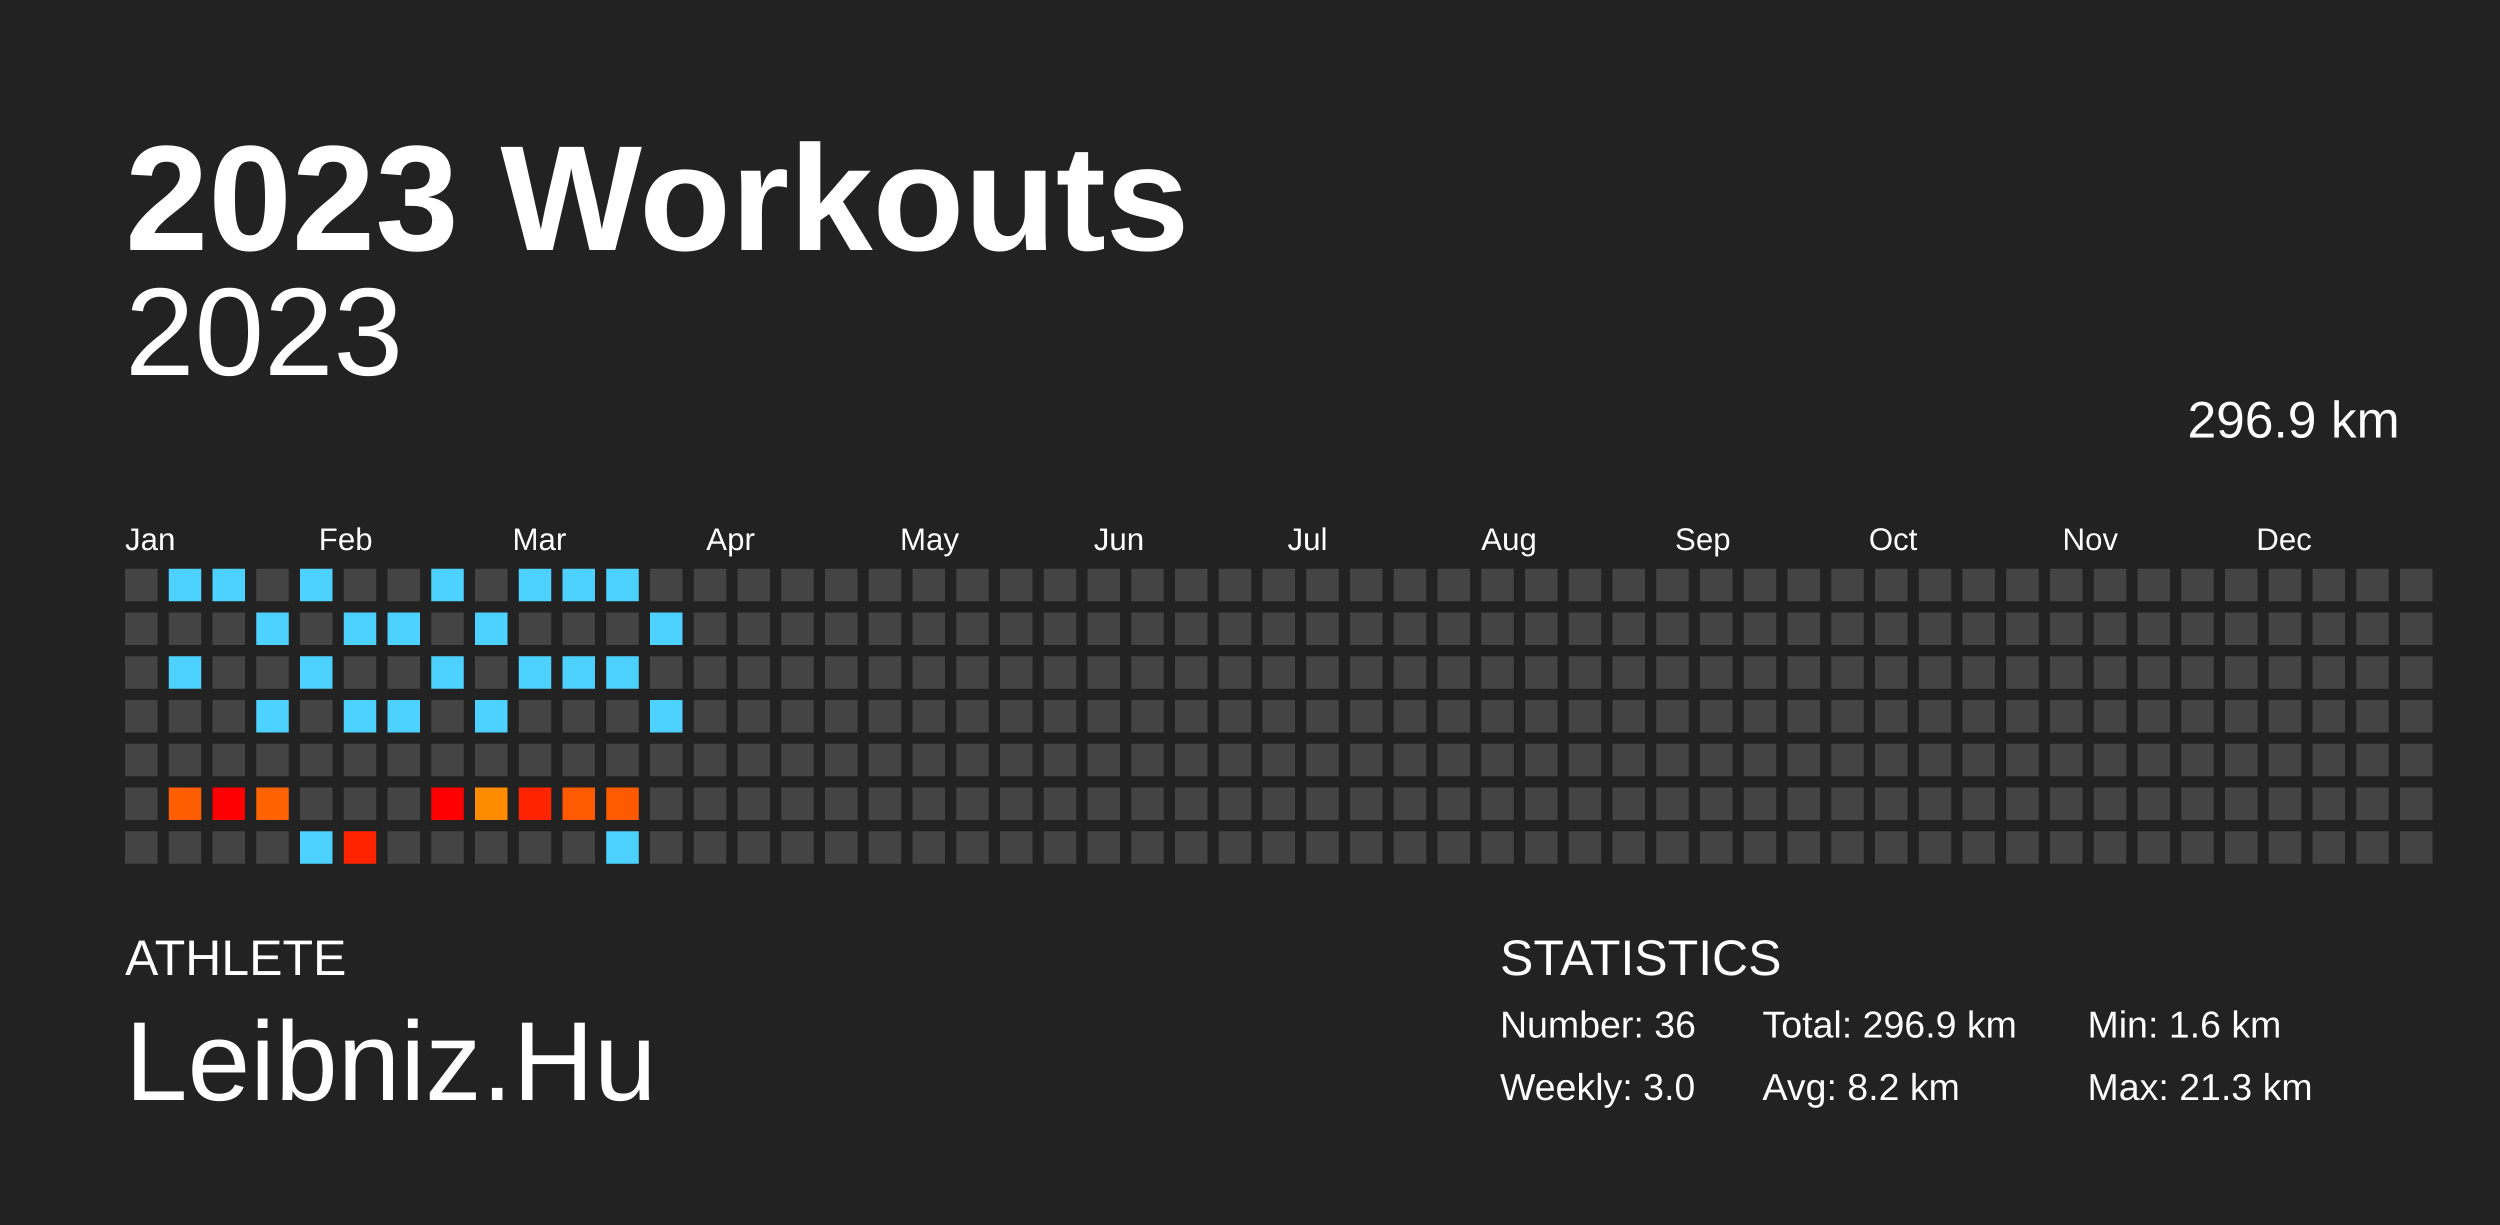
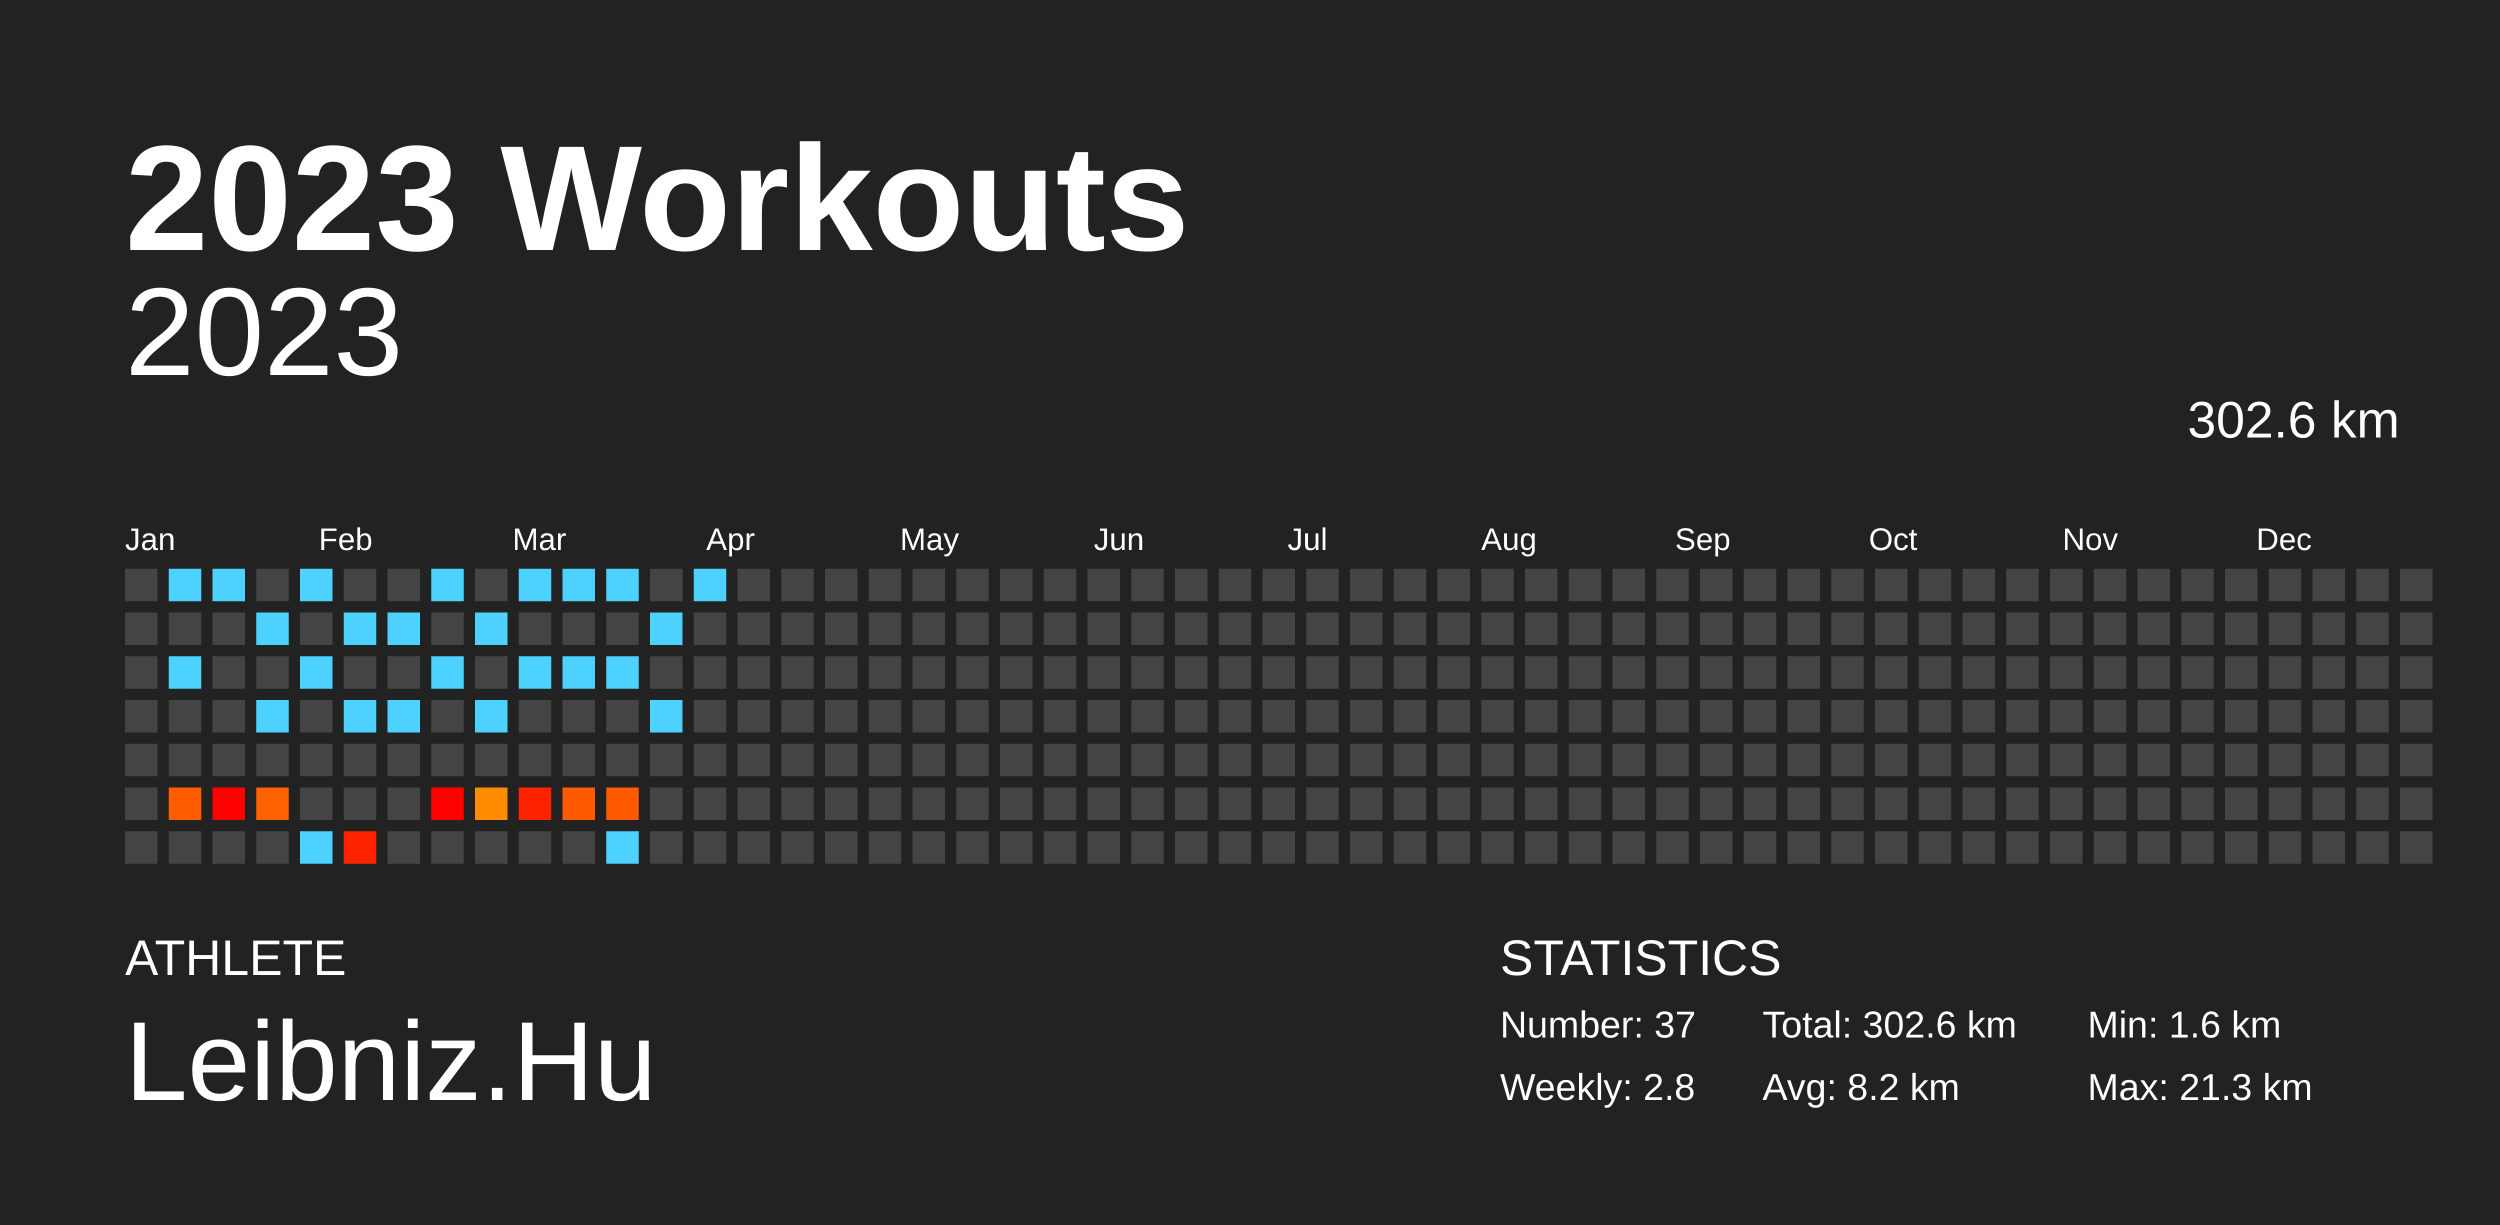
<svg xmlns="http://www.w3.org/2000/svg" baseProfile="full" height="98mm" version="1.1" viewBox="0,0,200,98" width="200mm">
  <defs />
  <rect fill="#222222" height="98" width="200" x="0" y="0" />
  <text fill="#FFFFFF" style="font-size:12px; font-family:Arial; font-weight:bold;" x="10" y="20">2023 Workouts</text>
  <text fill="#FFFFFF" style="font-size:4px; font-family:Arial" x="10" y="78">ATHLETE</text>
  <text fill="#FFFFFF" style="font-size:9px; font-family:Arial" x="10" y="88">Leibniz.Hu</text>
  <text fill="#FFFFFF" style="font-size:4px; font-family:Arial" x="120" y="78">STATISTICS</text>
-   <text fill="#FFFFFF" style="font-size:3px; font-family:Arial" x="120" y="83">Number: 36</text>
-   <text fill="#FFFFFF" style="font-size:3px; font-family:Arial" x="120" y="88">Weekly: 3.0</text>
-   <text fill="#FFFFFF" style="font-size:3px; font-family:Arial" x="141" y="83">Total: 296.9 km</text>
+   <text fill="#FFFFFF" style="font-size:3px; font-family:Arial" x="120" y="83">Number: 37</text>
+   <text fill="#FFFFFF" style="font-size:3px; font-family:Arial" x="120" y="88">Weekly: 2.8</text>
+   <text fill="#FFFFFF" style="font-size:3px; font-family:Arial" x="141" y="83">Total: 302.6 km</text>
  <text fill="#FFFFFF" style="font-size:3px; font-family:Arial" x="141" y="88">Avg: 8.2 km</text>
  <text fill="#FFFFFF" style="font-size:3px; font-family:Arial" x="167" y="83">Min: 1.6 km</text>
  <text fill="#FFFFFF" style="font-size:3px; font-family:Arial" x="167" y="88">Max: 21.3 km</text>
  <text alignment-baseline="hanging" fill="#FFFFFF" style="font-size:10.0px; font-family:Arial;" x="10" y="30">2023</text>
-   <text alignment-baseline="hanging" fill="#FFFFFF" style="font-size:4.125px; font-family:Arial;" x="175" y="35">296.9 km</text>
+   <text alignment-baseline="hanging" fill="#FFFFFF" style="font-size:4.125px; font-family:Arial;" x="175" y="35">302.6 km</text>
  <text fill="#FFFFFF" style="font-size:2.5px; font-family:Arial" x="10.0" y="44">Jan</text>
  <text fill="#FFFFFF" style="font-size:2.5px; font-family:Arial" x="25.5" y="44">Feb</text>
  <text fill="#FFFFFF" style="font-size:2.5px; font-family:Arial" x="41.0" y="44">Mar</text>
  <text fill="#FFFFFF" style="font-size:2.5px; font-family:Arial" x="56.5" y="44">Apr</text>
  <text fill="#FFFFFF" style="font-size:2.5px; font-family:Arial" x="72.0" y="44">May</text>
  <text fill="#FFFFFF" style="font-size:2.5px; font-family:Arial" x="87.5" y="44">Jun</text>
  <text fill="#FFFFFF" style="font-size:2.5px; font-family:Arial" x="103.0" y="44">Jul</text>
  <text fill="#FFFFFF" style="font-size:2.5px; font-family:Arial" x="118.5" y="44">Aug</text>
  <text fill="#FFFFFF" style="font-size:2.5px; font-family:Arial" x="134.0" y="44">Sep</text>
  <text fill="#FFFFFF" style="font-size:2.5px; font-family:Arial" x="149.5" y="44">Oct</text>
  <text fill="#FFFFFF" style="font-size:2.5px; font-family:Arial" x="165.0" y="44">Nov</text>
  <text fill="#FFFFFF" style="font-size:2.5px; font-family:Arial" x="180.5" y="44">Dec</text>
  <rect fill="#444444" height="2.6" width="2.6" x="10.0" y="45.5" />
  <rect fill="#444444" height="2.6" width="2.6" x="10.0" y="49.0" />
  <rect fill="#444444" height="2.6" width="2.6" x="10.0" y="52.5" />
  <rect fill="#444444" height="2.6" width="2.6" x="10.0" y="56.0" />
  <rect fill="#444444" height="2.6" width="2.6" x="10.0" y="59.5" />
  <rect fill="#444444" height="2.6" width="2.6" x="10.0" y="63.0" />
  <rect fill="#444444" height="2.6" width="2.6" x="10.0" y="66.5" />
  <rect fill="#4dd2ff" height="2.6" width="2.6" x="13.5" y="45.5" />
  <rect fill="#444444" height="2.6" width="2.6" x="13.5" y="49.0" />
  <rect fill="#4dd2ff" height="2.6" width="2.6" x="13.5" y="52.5" />
  <rect fill="#444444" height="2.6" width="2.6" x="13.5" y="56.0" />
  <rect fill="#444444" height="2.6" width="2.6" x="13.5" y="59.5" />
  <rect fill="#ff5e00" height="2.6" width="2.6" x="13.5" y="63.0" />
  <rect fill="#444444" height="2.6" width="2.6" x="13.5" y="66.5" />
  <rect fill="#4dd2ff" height="2.6" width="2.6" x="17.0" y="45.5" />
  <rect fill="#444444" height="2.6" width="2.6" x="17.0" y="49.0" />
  <rect fill="#444444" height="2.6" width="2.6" x="17.0" y="52.5" />
  <rect fill="#444444" height="2.6" width="2.6" x="17.0" y="56.0" />
  <rect fill="#444444" height="2.6" width="2.6" x="17.0" y="59.5" />
  <rect fill="red" height="2.6" width="2.6" x="17.0" y="63.0" />
  <rect fill="#444444" height="2.6" width="2.6" x="17.0" y="66.5" />
  <rect fill="#444444" height="2.6" width="2.6" x="20.5" y="45.5" />
  <rect fill="#4dd2ff" height="2.6" width="2.6" x="20.5" y="49.0" />
  <rect fill="#444444" height="2.6" width="2.6" x="20.5" y="52.5" />
  <rect fill="#4dd2ff" height="2.6" width="2.6" x="20.5" y="56.0" />
  <rect fill="#444444" height="2.6" width="2.6" x="20.5" y="59.5" />
  <rect fill="#ff6200" height="2.6" width="2.6" x="20.5" y="63.0" />
  <rect fill="#444444" height="2.6" width="2.6" x="20.5" y="66.5" />
  <rect fill="#4dd2ff" height="2.6" width="2.6" x="24.0" y="45.5" />
  <rect fill="#444444" height="2.6" width="2.6" x="24.0" y="49.0" />
  <rect fill="#4dd2ff" height="2.6" width="2.6" x="24.0" y="52.5" />
  <rect fill="#444444" height="2.6" width="2.6" x="24.0" y="56.0" />
  <rect fill="#444444" height="2.6" width="2.6" x="24.0" y="59.5" />
  <rect fill="#444444" height="2.6" width="2.6" x="24.0" y="63.0" />
  <rect fill="#4dd2ff" height="2.6" width="2.6" x="24.0" y="66.5" />
  <rect fill="#444444" height="2.6" width="2.6" x="27.5" y="45.5" />
  <rect fill="#4dd2ff" height="2.6" width="2.6" x="27.5" y="49.0" />
  <rect fill="#444444" height="2.6" width="2.6" x="27.5" y="52.5" />
  <rect fill="#4dd2ff" height="2.6" width="2.6" x="27.5" y="56.0" />
  <rect fill="#444444" height="2.6" width="2.6" x="27.5" y="59.5" />
  <rect fill="#444444" height="2.6" width="2.6" x="27.5" y="63.0" />
  <rect fill="#ff2300" height="2.6" width="2.6" x="27.5" y="66.5" />
  <rect fill="#444444" height="2.6" width="2.6" x="31.0" y="45.5" />
  <rect fill="#4dd2ff" height="2.6" width="2.6" x="31.0" y="49.0" />
  <rect fill="#444444" height="2.6" width="2.6" x="31.0" y="52.5" />
  <rect fill="#4dd2ff" height="2.6" width="2.6" x="31.0" y="56.0" />
  <rect fill="#444444" height="2.6" width="2.6" x="31.0" y="59.5" />
  <rect fill="#444444" height="2.6" width="2.6" x="31.0" y="63.0" />
  <rect fill="#444444" height="2.6" width="2.6" x="31.0" y="66.5" />
  <rect fill="#4dd2ff" height="2.6" width="2.6" x="34.5" y="45.5" />
  <rect fill="#444444" height="2.6" width="2.6" x="34.5" y="49.0" />
  <rect fill="#4dd2ff" height="2.6" width="2.6" x="34.5" y="52.5" />
  <rect fill="#444444" height="2.6" width="2.6" x="34.5" y="56.0" />
  <rect fill="#444444" height="2.6" width="2.6" x="34.5" y="59.5" />
  <rect fill="red" height="2.6" width="2.6" x="34.5" y="63.0" />
  <rect fill="#444444" height="2.6" width="2.6" x="34.5" y="66.5" />
  <rect fill="#444444" height="2.6" width="2.6" x="38.0" y="45.5" />
  <rect fill="#4dd2ff" height="2.6" width="2.6" x="38.0" y="49.0" />
  <rect fill="#444444" height="2.6" width="2.6" x="38.0" y="52.5" />
  <rect fill="#4dd2ff" height="2.6" width="2.6" x="38.0" y="56.0" />
  <rect fill="#444444" height="2.6" width="2.6" x="38.0" y="59.5" />
  <rect fill="#ff8b00" height="2.6" width="2.6" x="38.0" y="63.0" />
  <rect fill="#444444" height="2.6" width="2.6" x="38.0" y="66.5" />
  <rect fill="#4dd2ff" height="2.6" width="2.6" x="41.5" y="45.5" />
  <rect fill="#444444" height="2.6" width="2.6" x="41.5" y="49.0" />
  <rect fill="#4dd2ff" height="2.6" width="2.6" x="41.5" y="52.5" />
  <rect fill="#444444" height="2.6" width="2.6" x="41.5" y="56.0" />
  <rect fill="#444444" height="2.6" width="2.6" x="41.5" y="59.5" />
  <rect fill="#ff2300" height="2.6" width="2.6" x="41.5" y="63.0" />
  <rect fill="#444444" height="2.6" width="2.6" x="41.5" y="66.5" />
  <rect fill="#4dd2ff" height="2.6" width="2.6" x="45.0" y="45.5" />
  <rect fill="#444444" height="2.6" width="2.6" x="45.0" y="49.0" />
  <rect fill="#4dd2ff" height="2.6" width="2.6" x="45.0" y="52.5" />
  <rect fill="#444444" height="2.6" width="2.6" x="45.0" y="56.0" />
  <rect fill="#444444" height="2.6" width="2.6" x="45.0" y="59.5" />
  <rect fill="#ff5a00" height="2.6" width="2.6" x="45.0" y="63.0" />
  <rect fill="#444444" height="2.6" width="2.6" x="45.0" y="66.5" />
  <rect fill="#4dd2ff" height="2.6" width="2.6" x="48.5" y="45.5" />
  <rect fill="#444444" height="2.6" width="2.6" x="48.5" y="49.0" />
  <rect fill="#4dd2ff" height="2.6" width="2.6" x="48.5" y="52.5" />
  <rect fill="#444444" height="2.6" width="2.6" x="48.5" y="56.0" />
  <rect fill="#444444" height="2.6" width="2.6" x="48.5" y="59.5" />
  <rect fill="#ff5a00" height="2.6" width="2.6" x="48.5" y="63.0" />
  <rect fill="#4dd2ff" height="2.6" width="2.6" x="48.5" y="66.5" />
  <rect fill="#444444" height="2.6" width="2.6" x="52.0" y="45.5" />
  <rect fill="#4dd2ff" height="2.6" width="2.6" x="52.0" y="49.0" />
  <rect fill="#444444" height="2.6" width="2.6" x="52.0" y="52.5" />
  <rect fill="#4dd2ff" height="2.6" width="2.6" x="52.0" y="56.0" />
  <rect fill="#444444" height="2.6" width="2.6" x="52.0" y="59.5" />
  <rect fill="#444444" height="2.6" width="2.6" x="52.0" y="63.0" />
  <rect fill="#444444" height="2.6" width="2.6" x="52.0" y="66.5" />
-   <rect fill="#444444" height="2.6" width="2.6" x="55.5" y="45.5" />
+   <rect fill="#4dd2ff" height="2.6" width="2.6" x="55.5" y="45.5" />
  <rect fill="#444444" height="2.6" width="2.6" x="55.5" y="49.0" />
  <rect fill="#444444" height="2.6" width="2.6" x="55.5" y="52.5" />
  <rect fill="#444444" height="2.6" width="2.6" x="55.5" y="56.0" />
  <rect fill="#444444" height="2.6" width="2.6" x="55.5" y="59.5" />
  <rect fill="#444444" height="2.6" width="2.6" x="55.5" y="63.0" />
  <rect fill="#444444" height="2.6" width="2.6" x="55.5" y="66.5" />
  <rect fill="#444444" height="2.6" width="2.6" x="59.0" y="45.5" />
  <rect fill="#444444" height="2.6" width="2.6" x="59.0" y="49.0" />
  <rect fill="#444444" height="2.6" width="2.6" x="59.0" y="52.5" />
  <rect fill="#444444" height="2.6" width="2.6" x="59.0" y="56.0" />
  <rect fill="#444444" height="2.6" width="2.6" x="59.0" y="59.5" />
  <rect fill="#444444" height="2.6" width="2.6" x="59.0" y="63.0" />
  <rect fill="#444444" height="2.6" width="2.6" x="59.0" y="66.5" />
  <rect fill="#444444" height="2.6" width="2.6" x="62.5" y="45.5" />
  <rect fill="#444444" height="2.6" width="2.6" x="62.5" y="49.0" />
  <rect fill="#444444" height="2.6" width="2.6" x="62.5" y="52.5" />
  <rect fill="#444444" height="2.6" width="2.6" x="62.5" y="56.0" />
  <rect fill="#444444" height="2.6" width="2.6" x="62.5" y="59.5" />
  <rect fill="#444444" height="2.6" width="2.6" x="62.5" y="63.0" />
  <rect fill="#444444" height="2.6" width="2.6" x="62.5" y="66.5" />
  <rect fill="#444444" height="2.6" width="2.6" x="66.0" y="45.5" />
  <rect fill="#444444" height="2.6" width="2.6" x="66.0" y="49.0" />
  <rect fill="#444444" height="2.6" width="2.6" x="66.0" y="52.5" />
  <rect fill="#444444" height="2.6" width="2.6" x="66.0" y="56.0" />
  <rect fill="#444444" height="2.6" width="2.6" x="66.0" y="59.5" />
  <rect fill="#444444" height="2.6" width="2.6" x="66.0" y="63.0" />
  <rect fill="#444444" height="2.6" width="2.6" x="66.0" y="66.5" />
  <rect fill="#444444" height="2.6" width="2.6" x="69.5" y="45.5" />
  <rect fill="#444444" height="2.6" width="2.6" x="69.5" y="49.0" />
  <rect fill="#444444" height="2.6" width="2.6" x="69.5" y="52.5" />
  <rect fill="#444444" height="2.6" width="2.6" x="69.5" y="56.0" />
  <rect fill="#444444" height="2.6" width="2.6" x="69.5" y="59.5" />
  <rect fill="#444444" height="2.6" width="2.6" x="69.5" y="63.0" />
  <rect fill="#444444" height="2.6" width="2.6" x="69.5" y="66.5" />
  <rect fill="#444444" height="2.6" width="2.6" x="73.0" y="45.5" />
  <rect fill="#444444" height="2.6" width="2.6" x="73.0" y="49.0" />
  <rect fill="#444444" height="2.6" width="2.6" x="73.0" y="52.5" />
  <rect fill="#444444" height="2.6" width="2.6" x="73.0" y="56.0" />
  <rect fill="#444444" height="2.6" width="2.6" x="73.0" y="59.5" />
  <rect fill="#444444" height="2.6" width="2.6" x="73.0" y="63.0" />
  <rect fill="#444444" height="2.6" width="2.6" x="73.0" y="66.5" />
  <rect fill="#444444" height="2.6" width="2.6" x="76.5" y="45.5" />
  <rect fill="#444444" height="2.6" width="2.6" x="76.5" y="49.0" />
  <rect fill="#444444" height="2.6" width="2.6" x="76.5" y="52.5" />
  <rect fill="#444444" height="2.6" width="2.6" x="76.5" y="56.0" />
  <rect fill="#444444" height="2.6" width="2.6" x="76.5" y="59.5" />
  <rect fill="#444444" height="2.6" width="2.6" x="76.5" y="63.0" />
  <rect fill="#444444" height="2.6" width="2.6" x="76.5" y="66.5" />
  <rect fill="#444444" height="2.6" width="2.6" x="80.0" y="45.5" />
  <rect fill="#444444" height="2.6" width="2.6" x="80.0" y="49.0" />
  <rect fill="#444444" height="2.6" width="2.6" x="80.0" y="52.5" />
  <rect fill="#444444" height="2.6" width="2.6" x="80.0" y="56.0" />
  <rect fill="#444444" height="2.6" width="2.6" x="80.0" y="59.5" />
  <rect fill="#444444" height="2.6" width="2.6" x="80.0" y="63.0" />
  <rect fill="#444444" height="2.6" width="2.6" x="80.0" y="66.5" />
  <rect fill="#444444" height="2.6" width="2.6" x="83.5" y="45.5" />
  <rect fill="#444444" height="2.6" width="2.6" x="83.5" y="49.0" />
  <rect fill="#444444" height="2.6" width="2.6" x="83.5" y="52.5" />
  <rect fill="#444444" height="2.6" width="2.6" x="83.5" y="56.0" />
  <rect fill="#444444" height="2.6" width="2.6" x="83.5" y="59.5" />
  <rect fill="#444444" height="2.6" width="2.6" x="83.5" y="63.0" />
  <rect fill="#444444" height="2.6" width="2.6" x="83.5" y="66.5" />
  <rect fill="#444444" height="2.6" width="2.6" x="87.0" y="45.5" />
  <rect fill="#444444" height="2.6" width="2.6" x="87.0" y="49.0" />
  <rect fill="#444444" height="2.6" width="2.6" x="87.0" y="52.5" />
  <rect fill="#444444" height="2.6" width="2.6" x="87.0" y="56.0" />
  <rect fill="#444444" height="2.6" width="2.6" x="87.0" y="59.5" />
  <rect fill="#444444" height="2.6" width="2.6" x="87.0" y="63.0" />
  <rect fill="#444444" height="2.6" width="2.6" x="87.0" y="66.5" />
  <rect fill="#444444" height="2.6" width="2.6" x="90.5" y="45.5" />
  <rect fill="#444444" height="2.6" width="2.6" x="90.5" y="49.0" />
  <rect fill="#444444" height="2.6" width="2.6" x="90.5" y="52.5" />
  <rect fill="#444444" height="2.6" width="2.6" x="90.5" y="56.0" />
  <rect fill="#444444" height="2.6" width="2.6" x="90.5" y="59.5" />
  <rect fill="#444444" height="2.6" width="2.6" x="90.5" y="63.0" />
  <rect fill="#444444" height="2.6" width="2.6" x="90.5" y="66.5" />
  <rect fill="#444444" height="2.6" width="2.6" x="94.0" y="45.5" />
  <rect fill="#444444" height="2.6" width="2.6" x="94.0" y="49.0" />
  <rect fill="#444444" height="2.6" width="2.6" x="94.0" y="52.5" />
  <rect fill="#444444" height="2.6" width="2.6" x="94.0" y="56.0" />
  <rect fill="#444444" height="2.6" width="2.6" x="94.0" y="59.5" />
  <rect fill="#444444" height="2.6" width="2.6" x="94.0" y="63.0" />
  <rect fill="#444444" height="2.6" width="2.6" x="94.0" y="66.5" />
  <rect fill="#444444" height="2.6" width="2.6" x="97.5" y="45.5" />
  <rect fill="#444444" height="2.6" width="2.6" x="97.5" y="49.0" />
  <rect fill="#444444" height="2.6" width="2.6" x="97.5" y="52.5" />
  <rect fill="#444444" height="2.6" width="2.6" x="97.5" y="56.0" />
  <rect fill="#444444" height="2.6" width="2.6" x="97.5" y="59.5" />
  <rect fill="#444444" height="2.6" width="2.6" x="97.5" y="63.0" />
  <rect fill="#444444" height="2.6" width="2.6" x="97.5" y="66.5" />
  <rect fill="#444444" height="2.6" width="2.6" x="101.0" y="45.5" />
  <rect fill="#444444" height="2.6" width="2.6" x="101.0" y="49.0" />
  <rect fill="#444444" height="2.6" width="2.6" x="101.0" y="52.5" />
  <rect fill="#444444" height="2.6" width="2.6" x="101.0" y="56.0" />
  <rect fill="#444444" height="2.6" width="2.6" x="101.0" y="59.5" />
  <rect fill="#444444" height="2.6" width="2.6" x="101.0" y="63.0" />
  <rect fill="#444444" height="2.6" width="2.6" x="101.0" y="66.5" />
  <rect fill="#444444" height="2.6" width="2.6" x="104.5" y="45.5" />
  <rect fill="#444444" height="2.6" width="2.6" x="104.5" y="49.0" />
  <rect fill="#444444" height="2.6" width="2.6" x="104.5" y="52.5" />
  <rect fill="#444444" height="2.6" width="2.6" x="104.5" y="56.0" />
  <rect fill="#444444" height="2.6" width="2.6" x="104.5" y="59.5" />
  <rect fill="#444444" height="2.6" width="2.6" x="104.5" y="63.0" />
  <rect fill="#444444" height="2.6" width="2.6" x="104.5" y="66.5" />
  <rect fill="#444444" height="2.6" width="2.6" x="108.0" y="45.5" />
  <rect fill="#444444" height="2.6" width="2.6" x="108.0" y="49.0" />
  <rect fill="#444444" height="2.6" width="2.6" x="108.0" y="52.5" />
  <rect fill="#444444" height="2.6" width="2.6" x="108.0" y="56.0" />
  <rect fill="#444444" height="2.6" width="2.6" x="108.0" y="59.5" />
  <rect fill="#444444" height="2.6" width="2.6" x="108.0" y="63.0" />
  <rect fill="#444444" height="2.6" width="2.6" x="108.0" y="66.5" />
  <rect fill="#444444" height="2.6" width="2.6" x="111.5" y="45.5" />
  <rect fill="#444444" height="2.6" width="2.6" x="111.5" y="49.0" />
  <rect fill="#444444" height="2.6" width="2.6" x="111.5" y="52.5" />
  <rect fill="#444444" height="2.6" width="2.6" x="111.5" y="56.0" />
  <rect fill="#444444" height="2.6" width="2.6" x="111.5" y="59.5" />
  <rect fill="#444444" height="2.6" width="2.6" x="111.5" y="63.0" />
  <rect fill="#444444" height="2.6" width="2.6" x="111.5" y="66.5" />
  <rect fill="#444444" height="2.6" width="2.6" x="115.0" y="45.5" />
  <rect fill="#444444" height="2.6" width="2.6" x="115.0" y="49.0" />
  <rect fill="#444444" height="2.6" width="2.6" x="115.0" y="52.5" />
  <rect fill="#444444" height="2.6" width="2.6" x="115.0" y="56.0" />
  <rect fill="#444444" height="2.6" width="2.6" x="115.0" y="59.5" />
  <rect fill="#444444" height="2.6" width="2.6" x="115.0" y="63.0" />
  <rect fill="#444444" height="2.6" width="2.6" x="115.0" y="66.5" />
  <rect fill="#444444" height="2.6" width="2.6" x="118.5" y="45.5" />
  <rect fill="#444444" height="2.6" width="2.6" x="118.5" y="49.0" />
  <rect fill="#444444" height="2.6" width="2.6" x="118.5" y="52.5" />
  <rect fill="#444444" height="2.6" width="2.6" x="118.5" y="56.0" />
  <rect fill="#444444" height="2.6" width="2.6" x="118.5" y="59.5" />
  <rect fill="#444444" height="2.6" width="2.6" x="118.5" y="63.0" />
  <rect fill="#444444" height="2.6" width="2.6" x="118.5" y="66.5" />
  <rect fill="#444444" height="2.6" width="2.6" x="122.0" y="45.5" />
  <rect fill="#444444" height="2.6" width="2.6" x="122.0" y="49.0" />
  <rect fill="#444444" height="2.6" width="2.6" x="122.0" y="52.5" />
  <rect fill="#444444" height="2.6" width="2.6" x="122.0" y="56.0" />
  <rect fill="#444444" height="2.6" width="2.6" x="122.0" y="59.5" />
  <rect fill="#444444" height="2.6" width="2.6" x="122.0" y="63.0" />
  <rect fill="#444444" height="2.6" width="2.6" x="122.0" y="66.5" />
  <rect fill="#444444" height="2.6" width="2.6" x="125.5" y="45.5" />
  <rect fill="#444444" height="2.6" width="2.6" x="125.5" y="49.0" />
  <rect fill="#444444" height="2.6" width="2.6" x="125.5" y="52.5" />
  <rect fill="#444444" height="2.6" width="2.6" x="125.5" y="56.0" />
  <rect fill="#444444" height="2.6" width="2.6" x="125.5" y="59.5" />
  <rect fill="#444444" height="2.6" width="2.6" x="125.5" y="63.0" />
  <rect fill="#444444" height="2.6" width="2.6" x="125.5" y="66.5" />
  <rect fill="#444444" height="2.6" width="2.6" x="129.0" y="45.5" />
  <rect fill="#444444" height="2.6" width="2.6" x="129.0" y="49.0" />
  <rect fill="#444444" height="2.6" width="2.6" x="129.0" y="52.5" />
  <rect fill="#444444" height="2.6" width="2.6" x="129.0" y="56.0" />
  <rect fill="#444444" height="2.6" width="2.6" x="129.0" y="59.5" />
  <rect fill="#444444" height="2.6" width="2.6" x="129.0" y="63.0" />
  <rect fill="#444444" height="2.6" width="2.6" x="129.0" y="66.5" />
  <rect fill="#444444" height="2.6" width="2.6" x="132.5" y="45.5" />
  <rect fill="#444444" height="2.6" width="2.6" x="132.5" y="49.0" />
  <rect fill="#444444" height="2.6" width="2.6" x="132.5" y="52.5" />
  <rect fill="#444444" height="2.6" width="2.6" x="132.5" y="56.0" />
  <rect fill="#444444" height="2.6" width="2.6" x="132.5" y="59.5" />
  <rect fill="#444444" height="2.6" width="2.6" x="132.5" y="63.0" />
  <rect fill="#444444" height="2.6" width="2.6" x="132.5" y="66.5" />
  <rect fill="#444444" height="2.6" width="2.6" x="136.0" y="45.5" />
  <rect fill="#444444" height="2.6" width="2.6" x="136.0" y="49.0" />
  <rect fill="#444444" height="2.6" width="2.6" x="136.0" y="52.5" />
  <rect fill="#444444" height="2.6" width="2.6" x="136.0" y="56.0" />
  <rect fill="#444444" height="2.6" width="2.6" x="136.0" y="59.5" />
  <rect fill="#444444" height="2.6" width="2.6" x="136.0" y="63.0" />
  <rect fill="#444444" height="2.6" width="2.6" x="136.0" y="66.5" />
  <rect fill="#444444" height="2.6" width="2.6" x="139.5" y="45.5" />
  <rect fill="#444444" height="2.6" width="2.6" x="139.5" y="49.0" />
  <rect fill="#444444" height="2.6" width="2.6" x="139.5" y="52.5" />
  <rect fill="#444444" height="2.6" width="2.6" x="139.5" y="56.0" />
  <rect fill="#444444" height="2.6" width="2.6" x="139.5" y="59.5" />
  <rect fill="#444444" height="2.6" width="2.6" x="139.5" y="63.0" />
  <rect fill="#444444" height="2.6" width="2.6" x="139.5" y="66.5" />
  <rect fill="#444444" height="2.6" width="2.6" x="143.0" y="45.5" />
  <rect fill="#444444" height="2.6" width="2.6" x="143.0" y="49.0" />
  <rect fill="#444444" height="2.6" width="2.6" x="143.0" y="52.5" />
  <rect fill="#444444" height="2.6" width="2.6" x="143.0" y="56.0" />
  <rect fill="#444444" height="2.6" width="2.6" x="143.0" y="59.5" />
  <rect fill="#444444" height="2.6" width="2.6" x="143.0" y="63.0" />
  <rect fill="#444444" height="2.6" width="2.6" x="143.0" y="66.5" />
  <rect fill="#444444" height="2.6" width="2.6" x="146.5" y="45.5" />
  <rect fill="#444444" height="2.6" width="2.6" x="146.5" y="49.0" />
  <rect fill="#444444" height="2.6" width="2.6" x="146.5" y="52.5" />
  <rect fill="#444444" height="2.6" width="2.6" x="146.5" y="56.0" />
  <rect fill="#444444" height="2.6" width="2.6" x="146.5" y="59.5" />
  <rect fill="#444444" height="2.6" width="2.6" x="146.5" y="63.0" />
  <rect fill="#444444" height="2.6" width="2.6" x="146.5" y="66.5" />
  <rect fill="#444444" height="2.6" width="2.6" x="150.0" y="45.5" />
  <rect fill="#444444" height="2.6" width="2.6" x="150.0" y="49.0" />
  <rect fill="#444444" height="2.6" width="2.6" x="150.0" y="52.5" />
  <rect fill="#444444" height="2.6" width="2.6" x="150.0" y="56.0" />
  <rect fill="#444444" height="2.6" width="2.6" x="150.0" y="59.5" />
  <rect fill="#444444" height="2.6" width="2.6" x="150.0" y="63.0" />
  <rect fill="#444444" height="2.6" width="2.6" x="150.0" y="66.5" />
  <rect fill="#444444" height="2.6" width="2.6" x="153.5" y="45.5" />
  <rect fill="#444444" height="2.6" width="2.6" x="153.5" y="49.0" />
  <rect fill="#444444" height="2.6" width="2.6" x="153.5" y="52.5" />
  <rect fill="#444444" height="2.6" width="2.6" x="153.5" y="56.0" />
  <rect fill="#444444" height="2.6" width="2.6" x="153.5" y="59.5" />
  <rect fill="#444444" height="2.6" width="2.6" x="153.5" y="63.0" />
  <rect fill="#444444" height="2.6" width="2.6" x="153.5" y="66.5" />
  <rect fill="#444444" height="2.6" width="2.6" x="157.0" y="45.5" />
  <rect fill="#444444" height="2.6" width="2.6" x="157.0" y="49.0" />
  <rect fill="#444444" height="2.6" width="2.6" x="157.0" y="52.5" />
  <rect fill="#444444" height="2.6" width="2.6" x="157.0" y="56.0" />
  <rect fill="#444444" height="2.6" width="2.6" x="157.0" y="59.5" />
  <rect fill="#444444" height="2.6" width="2.6" x="157.0" y="63.0" />
  <rect fill="#444444" height="2.6" width="2.6" x="157.0" y="66.5" />
  <rect fill="#444444" height="2.6" width="2.6" x="160.5" y="45.5" />
  <rect fill="#444444" height="2.6" width="2.6" x="160.5" y="49.0" />
  <rect fill="#444444" height="2.6" width="2.6" x="160.5" y="52.5" />
  <rect fill="#444444" height="2.6" width="2.6" x="160.5" y="56.0" />
  <rect fill="#444444" height="2.6" width="2.6" x="160.5" y="59.5" />
  <rect fill="#444444" height="2.6" width="2.6" x="160.5" y="63.0" />
  <rect fill="#444444" height="2.6" width="2.6" x="160.5" y="66.5" />
  <rect fill="#444444" height="2.6" width="2.6" x="164.0" y="45.5" />
  <rect fill="#444444" height="2.6" width="2.6" x="164.0" y="49.0" />
  <rect fill="#444444" height="2.6" width="2.6" x="164.0" y="52.5" />
  <rect fill="#444444" height="2.6" width="2.6" x="164.0" y="56.0" />
  <rect fill="#444444" height="2.6" width="2.6" x="164.0" y="59.5" />
  <rect fill="#444444" height="2.6" width="2.6" x="164.0" y="63.0" />
  <rect fill="#444444" height="2.6" width="2.6" x="164.0" y="66.5" />
  <rect fill="#444444" height="2.6" width="2.6" x="167.5" y="45.5" />
  <rect fill="#444444" height="2.6" width="2.6" x="167.5" y="49.0" />
  <rect fill="#444444" height="2.6" width="2.6" x="167.5" y="52.5" />
  <rect fill="#444444" height="2.6" width="2.6" x="167.5" y="56.0" />
  <rect fill="#444444" height="2.6" width="2.6" x="167.5" y="59.5" />
  <rect fill="#444444" height="2.6" width="2.6" x="167.5" y="63.0" />
  <rect fill="#444444" height="2.6" width="2.6" x="167.5" y="66.5" />
  <rect fill="#444444" height="2.6" width="2.6" x="171.0" y="45.5" />
  <rect fill="#444444" height="2.6" width="2.6" x="171.0" y="49.0" />
  <rect fill="#444444" height="2.6" width="2.6" x="171.0" y="52.5" />
  <rect fill="#444444" height="2.6" width="2.6" x="171.0" y="56.0" />
  <rect fill="#444444" height="2.6" width="2.6" x="171.0" y="59.5" />
  <rect fill="#444444" height="2.6" width="2.6" x="171.0" y="63.0" />
  <rect fill="#444444" height="2.6" width="2.6" x="171.0" y="66.5" />
  <rect fill="#444444" height="2.6" width="2.6" x="174.5" y="45.5" />
  <rect fill="#444444" height="2.6" width="2.6" x="174.5" y="49.0" />
  <rect fill="#444444" height="2.6" width="2.6" x="174.5" y="52.5" />
  <rect fill="#444444" height="2.6" width="2.6" x="174.5" y="56.0" />
  <rect fill="#444444" height="2.6" width="2.6" x="174.5" y="59.5" />
  <rect fill="#444444" height="2.6" width="2.6" x="174.5" y="63.0" />
  <rect fill="#444444" height="2.6" width="2.6" x="174.5" y="66.5" />
  <rect fill="#444444" height="2.6" width="2.6" x="178.0" y="45.5" />
  <rect fill="#444444" height="2.6" width="2.6" x="178.0" y="49.0" />
  <rect fill="#444444" height="2.6" width="2.6" x="178.0" y="52.5" />
  <rect fill="#444444" height="2.6" width="2.6" x="178.0" y="56.0" />
  <rect fill="#444444" height="2.6" width="2.6" x="178.0" y="59.5" />
  <rect fill="#444444" height="2.6" width="2.6" x="178.0" y="63.0" />
  <rect fill="#444444" height="2.6" width="2.6" x="178.0" y="66.5" />
  <rect fill="#444444" height="2.6" width="2.6" x="181.5" y="45.5" />
  <rect fill="#444444" height="2.6" width="2.6" x="181.5" y="49.0" />
  <rect fill="#444444" height="2.6" width="2.6" x="181.5" y="52.5" />
  <rect fill="#444444" height="2.6" width="2.6" x="181.5" y="56.0" />
  <rect fill="#444444" height="2.6" width="2.6" x="181.5" y="59.5" />
  <rect fill="#444444" height="2.6" width="2.6" x="181.5" y="63.0" />
  <rect fill="#444444" height="2.6" width="2.6" x="181.5" y="66.5" />
  <rect fill="#444444" height="2.6" width="2.6" x="185.0" y="45.5" />
  <rect fill="#444444" height="2.6" width="2.6" x="185.0" y="49.0" />
  <rect fill="#444444" height="2.6" width="2.6" x="185.0" y="52.5" />
  <rect fill="#444444" height="2.6" width="2.6" x="185.0" y="56.0" />
  <rect fill="#444444" height="2.6" width="2.6" x="185.0" y="59.5" />
  <rect fill="#444444" height="2.6" width="2.6" x="185.0" y="63.0" />
  <rect fill="#444444" height="2.6" width="2.6" x="185.0" y="66.5" />
  <rect fill="#444444" height="2.6" width="2.6" x="188.5" y="45.5" />
  <rect fill="#444444" height="2.6" width="2.6" x="188.5" y="49.0" />
  <rect fill="#444444" height="2.6" width="2.6" x="188.5" y="52.5" />
  <rect fill="#444444" height="2.6" width="2.6" x="188.5" y="56.0" />
  <rect fill="#444444" height="2.6" width="2.6" x="188.5" y="59.5" />
  <rect fill="#444444" height="2.6" width="2.6" x="188.5" y="63.0" />
  <rect fill="#444444" height="2.6" width="2.6" x="188.5" y="66.5" />
  <rect fill="#444444" height="2.6" width="2.6" x="192.0" y="45.5" />
  <rect fill="#444444" height="2.6" width="2.6" x="192.0" y="49.0" />
  <rect fill="#444444" height="2.6" width="2.6" x="192.0" y="52.5" />
  <rect fill="#444444" height="2.6" width="2.6" x="192.0" y="56.0" />
  <rect fill="#444444" height="2.6" width="2.6" x="192.0" y="59.5" />
  <rect fill="#444444" height="2.6" width="2.6" x="192.0" y="63.0" />
  <rect fill="#444444" height="2.6" width="2.6" x="192.0" y="66.5" />
</svg>
